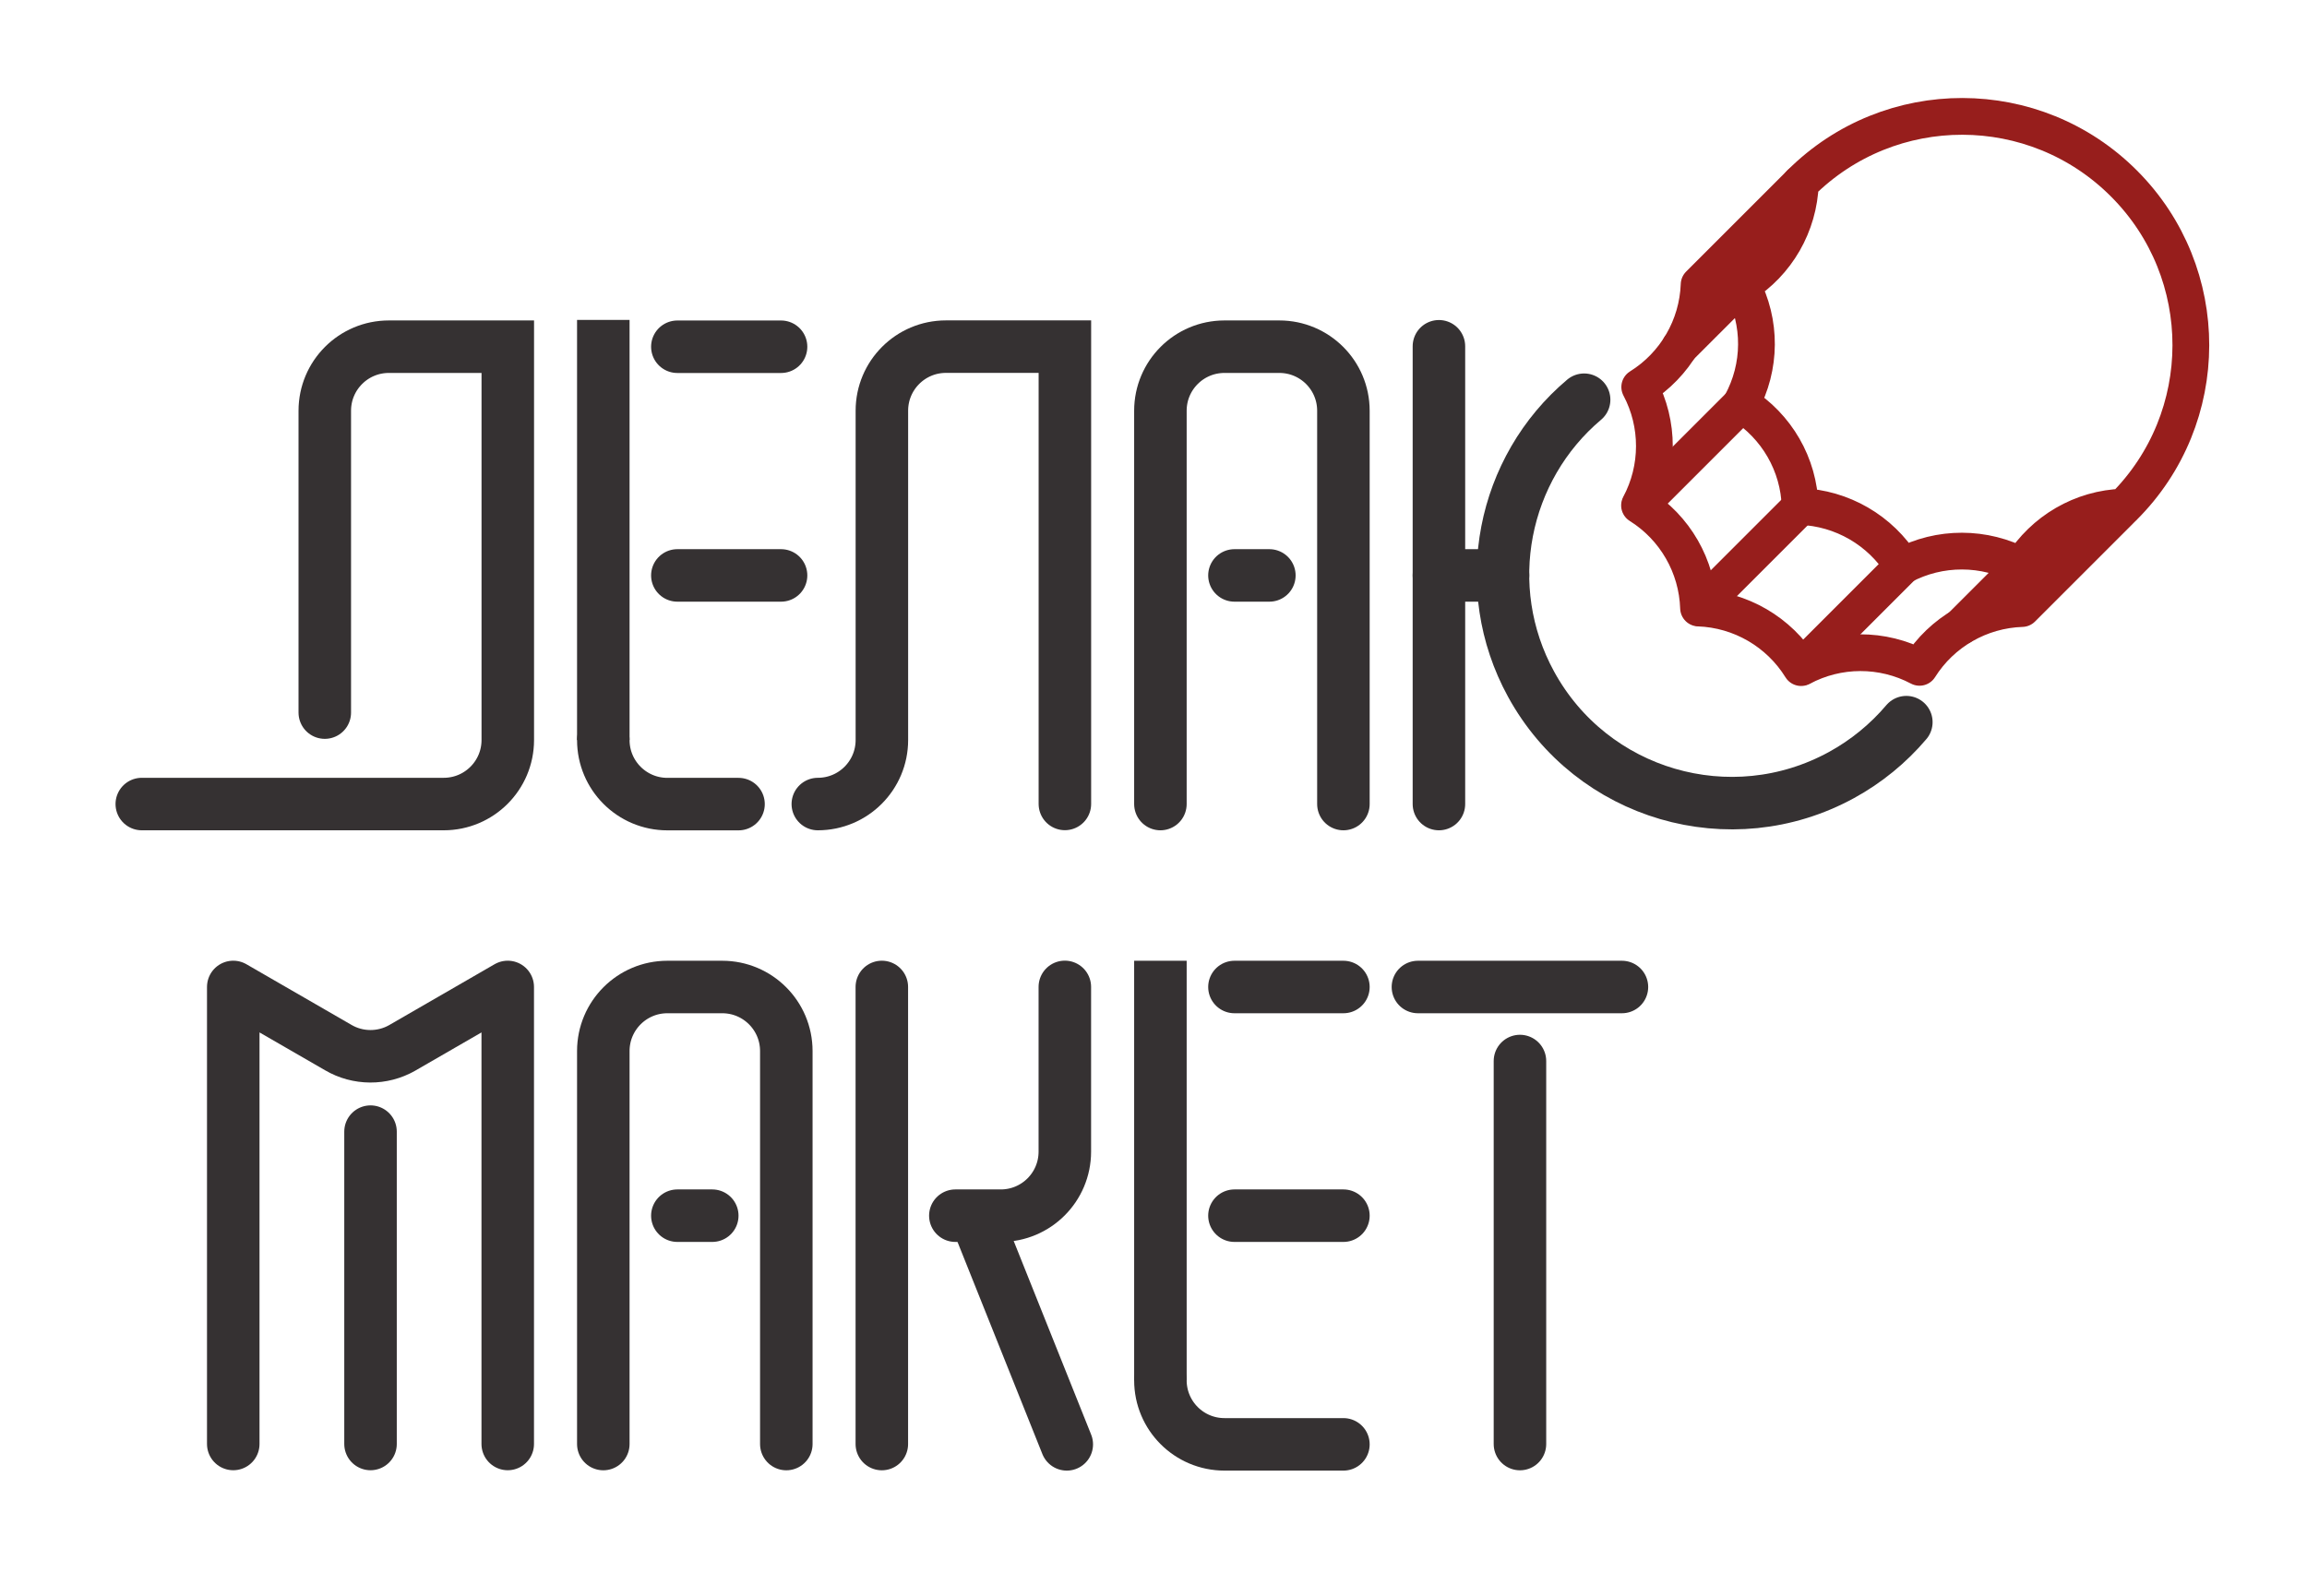
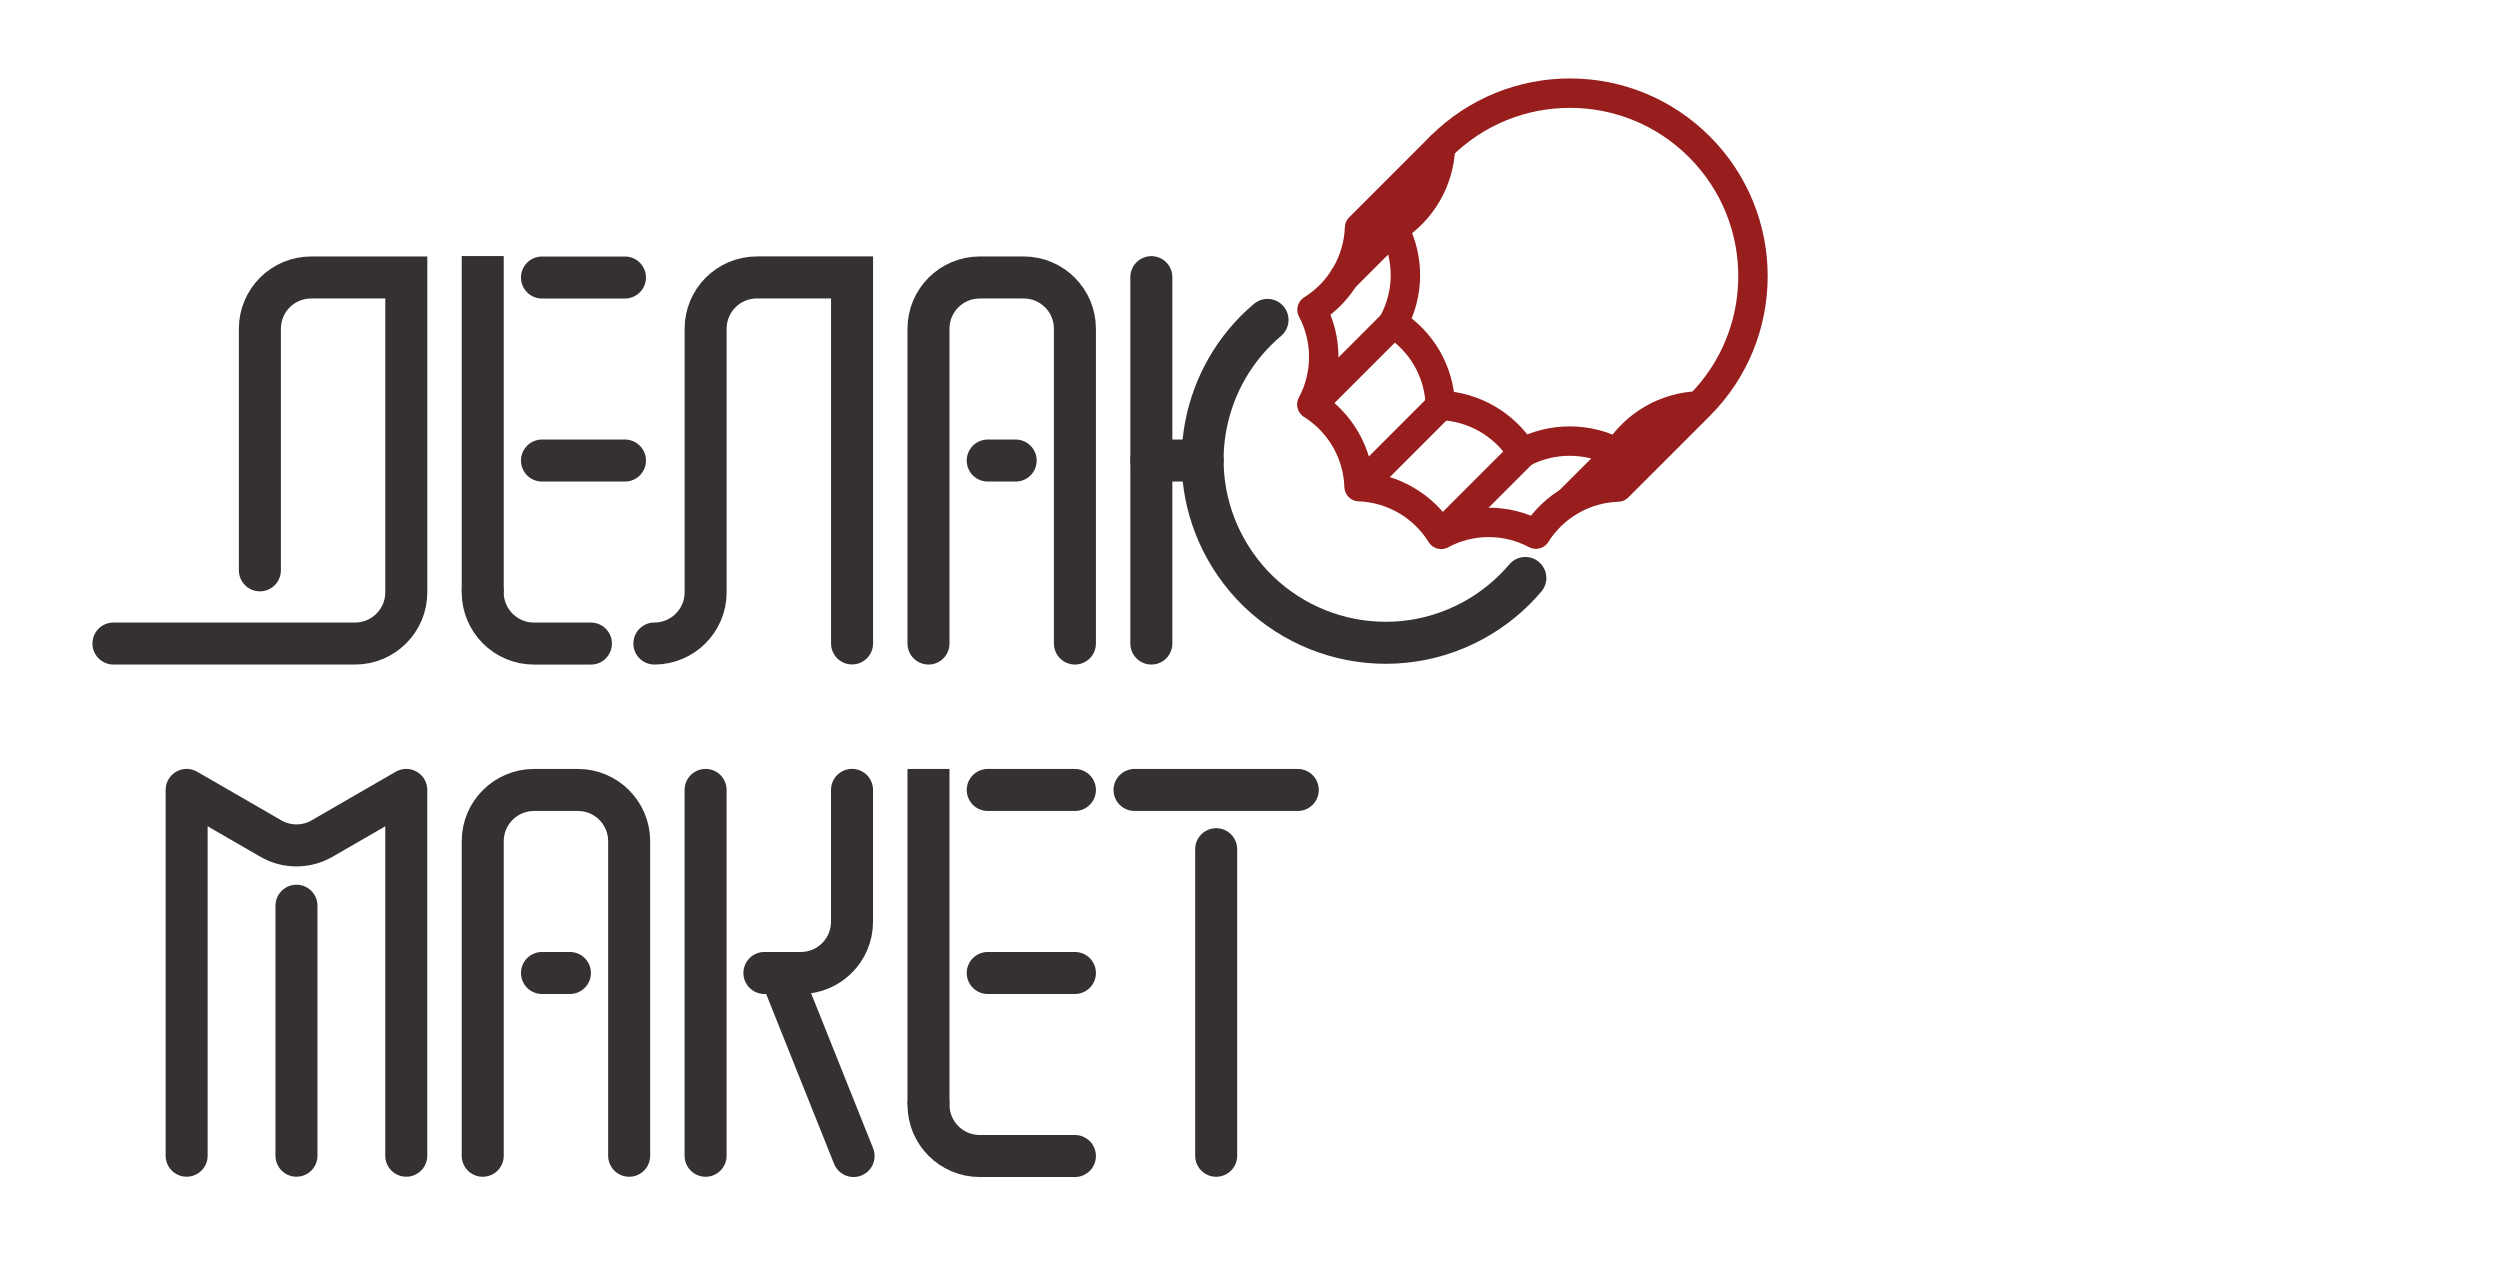
- <svg xmlns="http://www.w3.org/2000/svg" id="Layer_1" version="1.1" viewBox="0 0 439.33 304">
+ <svg xmlns="http://www.w3.org/2000/svg" id="Layer_1" version="1.1" viewBox="0 0 595 304">
  <defs>
    <style>
      .st0, .st1, .st2 {
        stroke-linecap: round;
      }

      .st0, .st1, .st2, .st3 {
        fill: none;
      }

      .st0, .st1, .st3 {
        stroke: #353132;
        stroke-width: 10px;
      }

      .st0, .st3 {
        stroke-miterlimit: 10;
      }

      .st1, .st2 {
        stroke-linejoin: round;
      }

      .st2 {
        stroke: #971e1c;
        stroke-width: 7px;
      }
    </style>
  </defs>
  <g id="A-DETL-THIN">
    <g>
      <g id="ARC">
        <path class="st2" d="M404.4,96.58c17.04-16.98,17.09-44.56.1-61.6-16.98-17.04-44.56-17.09-61.6-.1-.02.02-.03.03-.05.05-.29,7.94-4.43,15.16-11.15,19.39,3.77,7.11,3.71,15.54-.14,22.61,6.79,4.26,11.01,11.53,11.24,19.55,7.98.29,15.29,4.53,19.51,11.31,7.07-3.77,15.59-3.74,22.65.04,4.24-6.77,11.46-10.98,19.44-11.24h0Z" />
      </g>
      <g id="LINE">
        <line class="st2" x1="373.51" y1="119.27" x2="384.96" y2="107.82" />
      </g>
      <g id="LINE-2">
        <line class="st2" x1="343.13" y1="127.04" x2="362.35" y2="107.82" />
      </g>
      <g id="LINE-3">
        <line class="st2" x1="323.61" y1="115.76" x2="342.8" y2="96.57" />
      </g>
      <g id="LINE-4">
        <line class="st2" x1="312.34" y1="96.23" x2="331.47" y2="77.1" />
      </g>
      <g id="ARC-2">
        <path class="st2" d="M403.7,97.28l-18.64,18.64c-7.96.26-15.28,4.46-19.52,11.2-7.06-3.74-15.51-3.72-22.55.05-4.21-6.8-11.54-11.06-19.53-11.35-.26-7.98-4.48-15.31-11.24-19.55,3.76-7.04,3.78-15.49.04-22.55,6.78-4.22,11.02-11.53,11.31-19.51l19.29-19.29" />
      </g>
      <g id="LINE-5">
        <line class="st2" x1="319.9" y1="66.12" x2="331.7" y2="54.32" />
      </g>
    </g>
  </g>
  <g id="LINE-6">
    <line class="st0" x1="186.72" y1="234.05" x2="203.15" y2="275.13" />
  </g>
  <g id="ARC-3">
    <path class="st0" d="M301.67,76.14c-15.52,13.08-20.22,35.7-10.1,54.19,11.55,21.1,38.02,28.85,59.12,17.3,4.71-2.58,8.89-6,12.34-10.07" />
  </g>
  <g id="ARC-4">
    <path class="st0" d="M61.85,135.74v-57.5c0-6.74,5.46-12.2,12.2-12.2h22.65v74.92c0,6.74-5.46,12.2-12.2,12.2H27" />
  </g>
  <path class="st0" d="M114.89,140.97c0,6.74,5.46,12.2,12.2,12.2h13.55" />
  <path class="st3" d="M114.89,60.94v80.02" />
  <g id="LINE-7">
    <line class="st0" x1="128.99" y1="66.05" x2="148.74" y2="66.05" />
  </g>
  <g id="LINE-8">
    <line class="st0" x1="128.99" y1="109.61" x2="148.74" y2="109.61" />
  </g>
  <g id="ARC-5">
    <path class="st0" d="M155.74,153.16c6.74,0,12.2-5.46,12.2-12.2v-62.73c0-6.74,5.46-12.2,12.2-12.2h22.65v87.11" />
  </g>
  <g id="ARC-6">
    <path class="st0" d="M255.83,153.16v-74.92c0-6.74-5.46-12.2-12.2-12.2h-10.45c-6.74,0-12.2,5.46-12.2,12.2v74.92" />
  </g>
  <g id="LINE-9">
    <line class="st0" x1="274.02" y1="153.16" x2="274.02" y2="65.96" />
  </g>
  <g id="LINE-10">
    <line class="st0" x1="274.02" y1="109.61" x2="286.22" y2="109.61" />
  </g>
  <g id="LINE-11">
    <line class="st0" x1="235.08" y1="109.61" x2="241.73" y2="109.61" />
  </g>
  <g id="ARC-8">
    <path class="st0" d="M114.89,275.07v-74.86c0-6.74,5.46-12.2,12.2-12.2h10.45c6.74,0,12.2,5.46,12.2,12.2v74.86" />
  </g>
  <g id="LINE-13">
    <line class="st0" x1="128.99" y1="231.57" x2="135.64" y2="231.57" />
  </g>
  <g id="LINE-14">
    <line class="st0" x1="167.93" y1="275.07" x2="167.93" y2="188" />
  </g>
  <g id="ARC-9">
    <path class="st0" d="M181.93,231.57h8.65c6.74,0,12.2-5.46,12.2-12.2v-31.38" />
  </g>
  <path class="st0" d="M220.98,262.93c0,6.74,5.46,12.2,12.2,12.2h22.65" />
  <path class="st3" d="M220.98,183.01v79.92" />
  <g id="LINE-15">
    <line class="st0" x1="235.08" y1="188.01" x2="255.83" y2="188.01" />
  </g>
  <g id="LINE-16">
    <line class="st0" x1="235.08" y1="231.57" x2="255.83" y2="231.57" />
  </g>
  <g id="LINE-17">
    <line class="st0" x1="270.02" y1="188.01" x2="308.87" y2="188.01" />
  </g>
  <g id="LINE-18">
    <line class="st0" x1="289.45" y1="275.07" x2="289.45" y2="202.11" />
  </g>
  <g id="LINE1">
    <line class="st1" x1="70.56" y1="275.06" x2="70.56" y2="215.56" />
  </g>
  <g id="ARC1">
    <path class="st1" d="M96.69,275.06v-87.06l-20.1,11.61c-3.76,2.15-8.43,2.13-12.17-.06l-20-11.55v87.06" />
  </g>
</svg>
